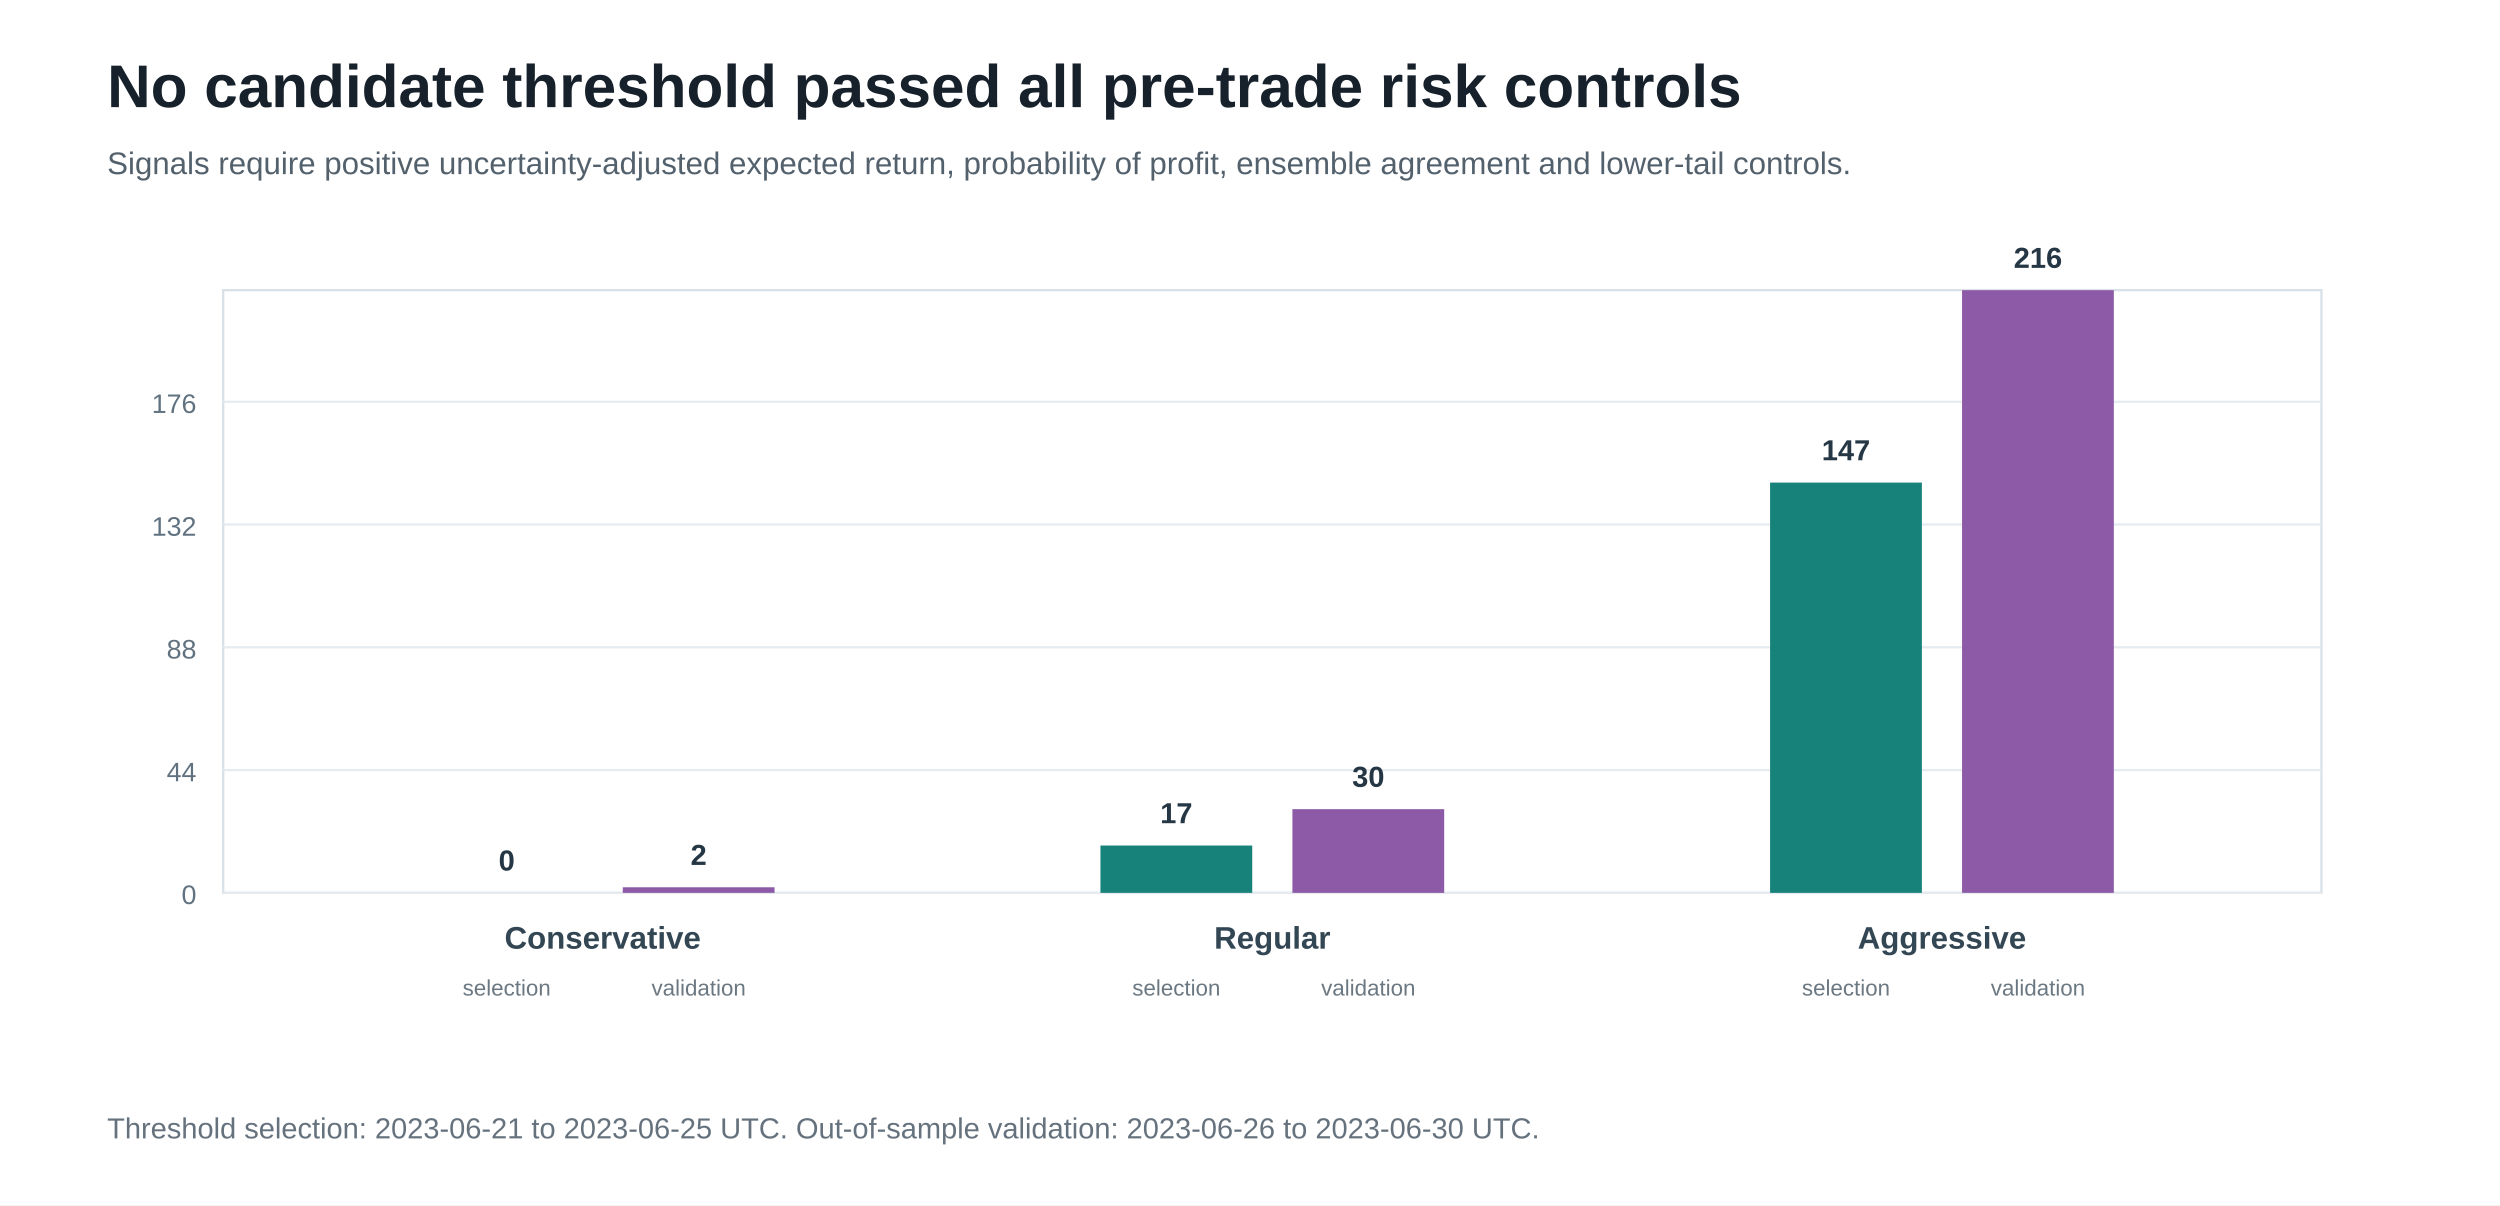
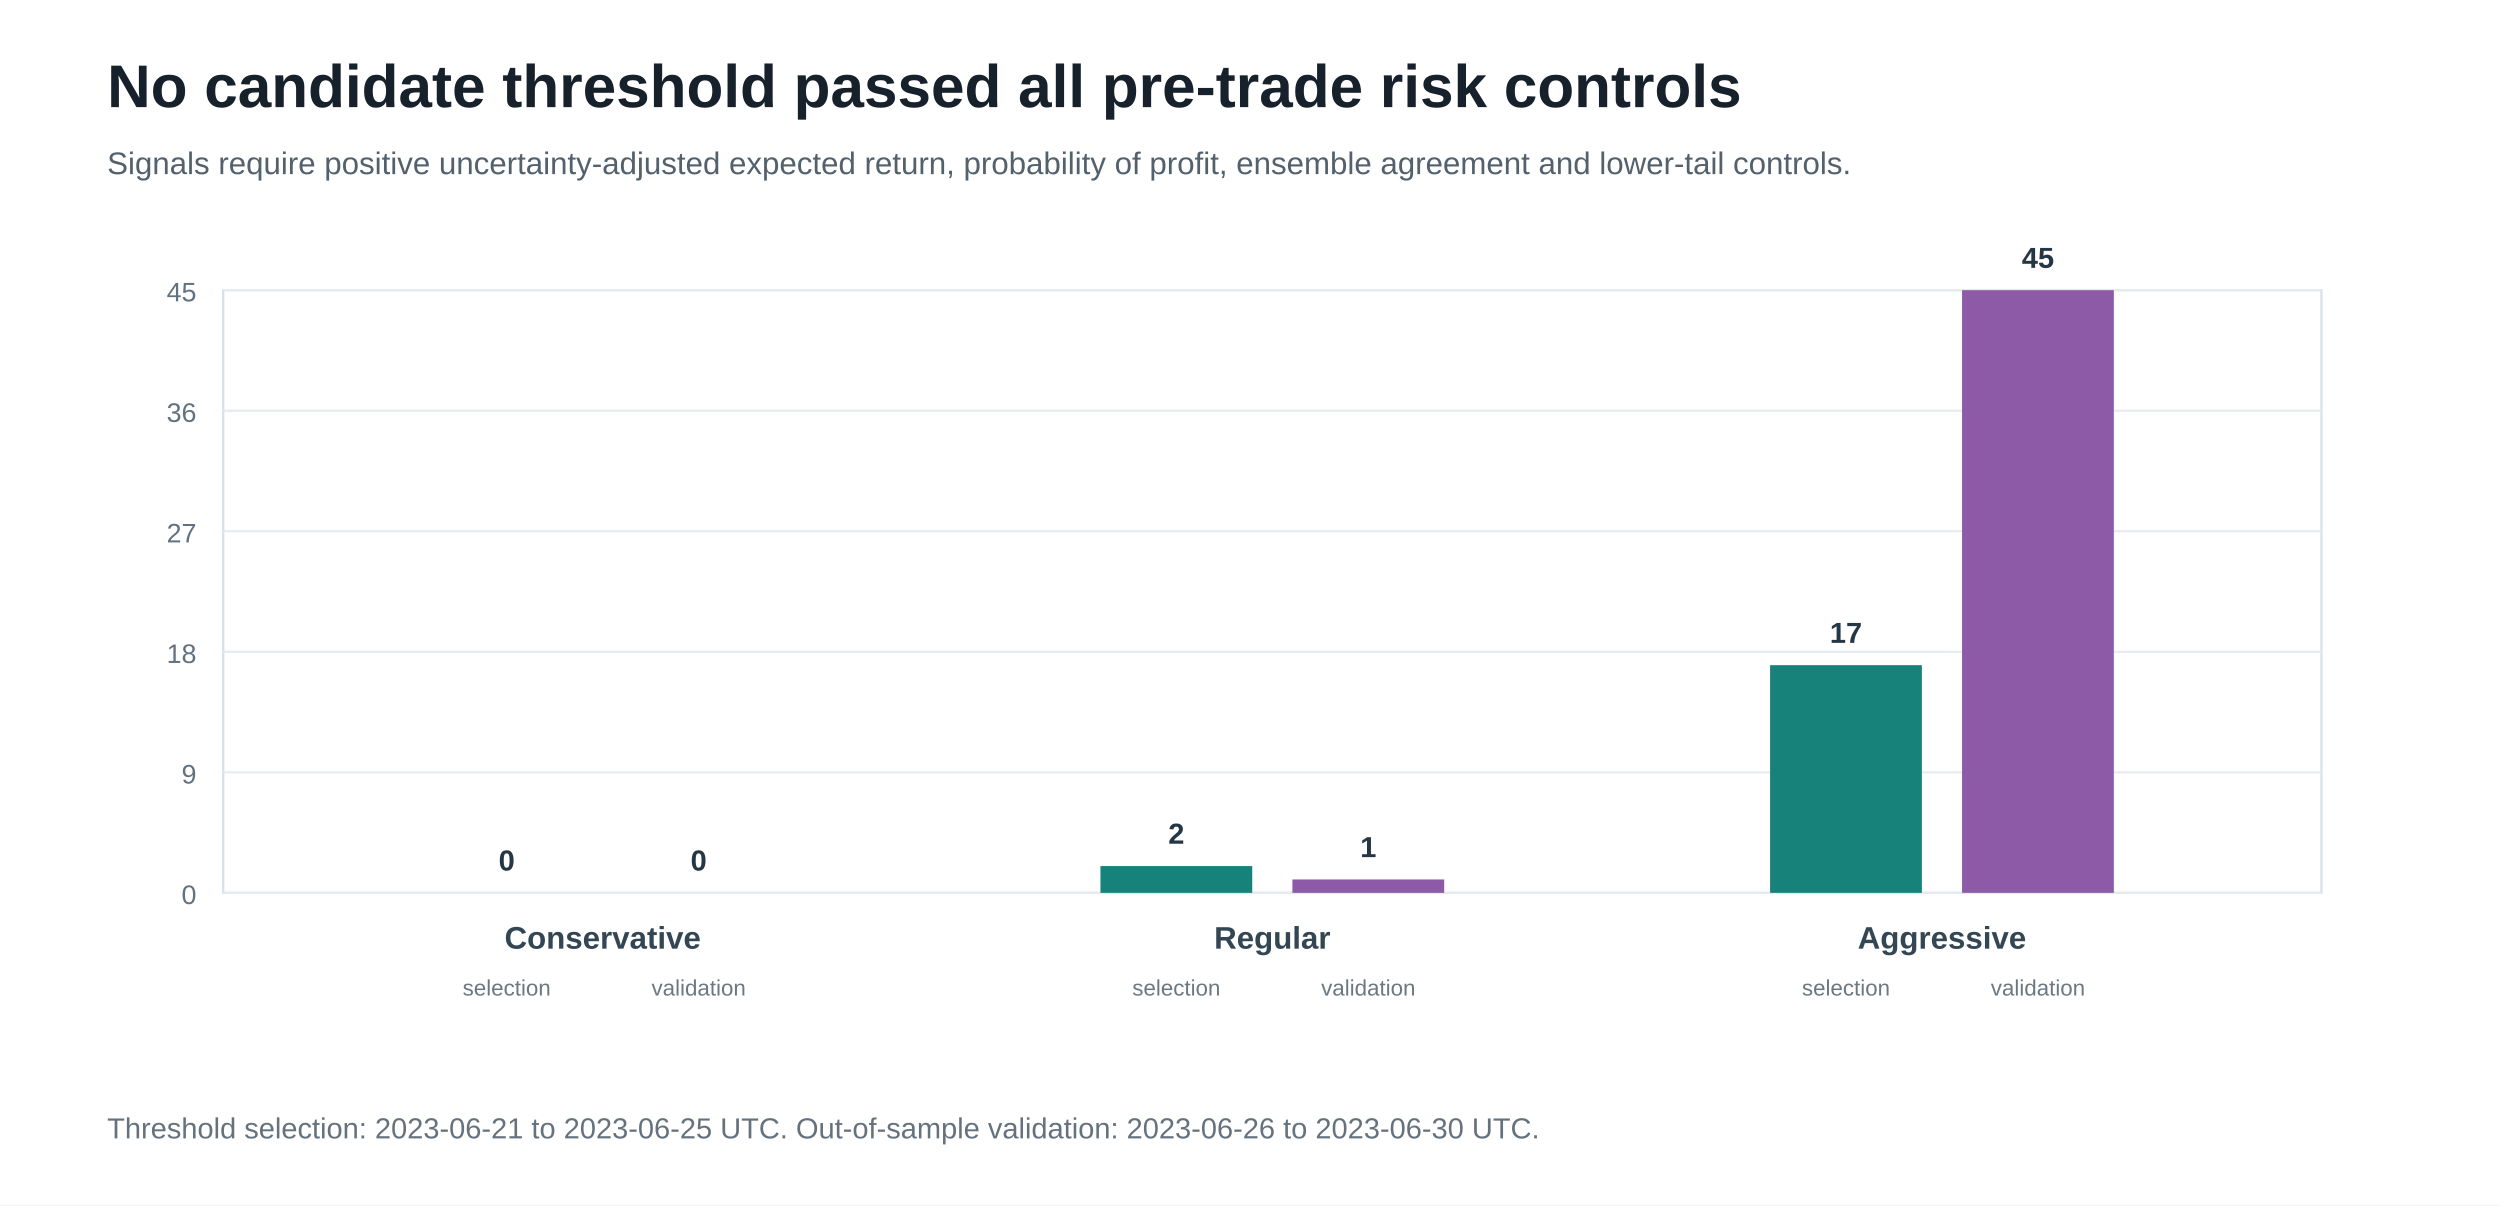
<svg xmlns="http://www.w3.org/2000/svg" width="1120" height="540" viewBox="0 0 1120 540" role="img" aria-labelledby="title desc">
  <rect width="100%" height="100%" fill="#ffffff" />
  <text x="48" y="48" font-family="Segoe UI, Arial, sans-serif" font-size="27" font-weight="700" fill="#17212b">No candidate threshold passed all pre-trade risk controls</text>
  <text x="48" y="78" font-family="Segoe UI, Arial, sans-serif" font-size="14" fill="#53616d">Signals require positive uncertainty-adjusted expected return, probability of profit, ensemble agreement and lower-tail controls.</text>
  <rect x="100" y="130" width="940" height="270" fill="#ffffff" stroke="#d8e0e7" />
  <line x1="100" y1="400.0" x2="1040" y2="400.0" stroke="#e6ebef" />
  <text x="88" y="405.0" text-anchor="end" font-family="Segoe UI, Arial, sans-serif" font-size="12" fill="#60717f">0</text>
-   <line x1="100" y1="345.0" x2="1040" y2="345.0" stroke="#e6ebef" />
-   <text x="88" y="350.0" text-anchor="end" font-family="Segoe UI, Arial, sans-serif" font-size="12" fill="#60717f">44</text>
-   <line x1="100" y1="290.0" x2="1040" y2="290.0" stroke="#e6ebef" />
-   <text x="88" y="295.0" text-anchor="end" font-family="Segoe UI, Arial, sans-serif" font-size="12" fill="#60717f">88</text>
-   <line x1="100" y1="235.0" x2="1040" y2="235.0" stroke="#e6ebef" />
-   <text x="88" y="240.0" text-anchor="end" font-family="Segoe UI, Arial, sans-serif" font-size="12" fill="#60717f">132</text>
-   <line x1="100" y1="180.0" x2="1040" y2="180.0" stroke="#e6ebef" />
-   <text x="88" y="185.0" text-anchor="end" font-family="Segoe UI, Arial, sans-serif" font-size="12" fill="#60717f">176</text>
+   <line x1="100" y1="346.0" x2="1040" y2="346.0" stroke="#e6ebef" />
+   <text x="88" y="351.0" text-anchor="end" font-family="Segoe UI, Arial, sans-serif" font-size="12" fill="#60717f">9</text>
+   <line x1="100" y1="292.0" x2="1040" y2="292.0" stroke="#e6ebef" />
+   <text x="88" y="297.0" text-anchor="end" font-family="Segoe UI, Arial, sans-serif" font-size="12" fill="#60717f">18</text>
+   <line x1="100" y1="238.0" x2="1040" y2="238.0" stroke="#e6ebef" />
+   <text x="88" y="243.0" text-anchor="end" font-family="Segoe UI, Arial, sans-serif" font-size="12" fill="#60717f">27</text>
+   <line x1="100" y1="184.0" x2="1040" y2="184.0" stroke="#e6ebef" />
+   <text x="88" y="189.0" text-anchor="end" font-family="Segoe UI, Arial, sans-serif" font-size="12" fill="#60717f">36</text>
+   <line x1="100" y1="130.0" x2="1040" y2="130.0" stroke="#e6ebef" />
+   <text x="88" y="135.0" text-anchor="end" font-family="Segoe UI, Arial, sans-serif" font-size="12" fill="#60717f">45</text>
  <rect x="193.0" y="400.0" width="68" height="0.0" fill="#16827a" />
  <text x="227.0" y="390.0" text-anchor="middle" font-family="Segoe UI, Arial, sans-serif" font-size="13" font-weight="700" fill="#253744">0</text>
  <text x="227.0" y="446" text-anchor="middle" font-family="Segoe UI, Arial, sans-serif" font-size="10" fill="#6b7882">selection</text>
-   <rect x="279.0" y="397.5" width="68" height="2.5" fill="#8d5aa7" />
-   <text x="313.0" y="387.5" text-anchor="middle" font-family="Segoe UI, Arial, sans-serif" font-size="13" font-weight="700" fill="#253744">2</text>
+   <rect x="279.0" y="400.0" width="68" height="0.0" fill="#8d5aa7" />
+   <text x="313.0" y="390.0" text-anchor="middle" font-family="Segoe UI, Arial, sans-serif" font-size="13" font-weight="700" fill="#253744">0</text>
  <text x="313.0" y="446" text-anchor="middle" font-family="Segoe UI, Arial, sans-serif" font-size="10" fill="#6b7882">validation</text>
  <text x="270.0" y="425" text-anchor="middle" font-family="Segoe UI, Arial, sans-serif" font-size="14" font-weight="700" fill="#334653">Conservative</text>
-   <rect x="493.0" y="378.8" width="68" height="21.2" fill="#16827a" />
-   <text x="527.0" y="368.8" text-anchor="middle" font-family="Segoe UI, Arial, sans-serif" font-size="13" font-weight="700" fill="#253744">17</text>
+   <rect x="493.0" y="388.0" width="68" height="12.0" fill="#16827a" />
+   <text x="527.0" y="378.0" text-anchor="middle" font-family="Segoe UI, Arial, sans-serif" font-size="13" font-weight="700" fill="#253744">2</text>
  <text x="527.0" y="446" text-anchor="middle" font-family="Segoe UI, Arial, sans-serif" font-size="10" fill="#6b7882">selection</text>
-   <rect x="579.0" y="362.5" width="68" height="37.5" fill="#8d5aa7" />
-   <text x="613.0" y="352.5" text-anchor="middle" font-family="Segoe UI, Arial, sans-serif" font-size="13" font-weight="700" fill="#253744">30</text>
+   <rect x="579.0" y="394.0" width="68" height="6.0" fill="#8d5aa7" />
+   <text x="613.0" y="384.0" text-anchor="middle" font-family="Segoe UI, Arial, sans-serif" font-size="13" font-weight="700" fill="#253744">1</text>
  <text x="613.0" y="446" text-anchor="middle" font-family="Segoe UI, Arial, sans-serif" font-size="10" fill="#6b7882">validation</text>
  <text x="570.0" y="425" text-anchor="middle" font-family="Segoe UI, Arial, sans-serif" font-size="14" font-weight="700" fill="#334653">Regular</text>
-   <rect x="793.0" y="216.2" width="68" height="183.8" fill="#16827a" />
-   <text x="827.0" y="206.2" text-anchor="middle" font-family="Segoe UI, Arial, sans-serif" font-size="13" font-weight="700" fill="#253744">147</text>
+   <rect x="793.0" y="298.0" width="68" height="102.0" fill="#16827a" />
+   <text x="827.0" y="288.0" text-anchor="middle" font-family="Segoe UI, Arial, sans-serif" font-size="13" font-weight="700" fill="#253744">17</text>
  <text x="827.0" y="446" text-anchor="middle" font-family="Segoe UI, Arial, sans-serif" font-size="10" fill="#6b7882">selection</text>
  <rect x="879.0" y="130.0" width="68" height="270.0" fill="#8d5aa7" />
-   <text x="913.0" y="120.0" text-anchor="middle" font-family="Segoe UI, Arial, sans-serif" font-size="13" font-weight="700" fill="#253744">216</text>
+   <text x="913.0" y="120.0" text-anchor="middle" font-family="Segoe UI, Arial, sans-serif" font-size="13" font-weight="700" fill="#253744">45</text>
  <text x="913.0" y="446" text-anchor="middle" font-family="Segoe UI, Arial, sans-serif" font-size="10" fill="#6b7882">validation</text>
  <text x="870.0" y="425" text-anchor="middle" font-family="Segoe UI, Arial, sans-serif" font-size="14" font-weight="700" fill="#334653">Aggressive</text>
  <text x="48" y="510" font-family="Segoe UI, Arial, sans-serif" font-size="13" fill="#65727d">Threshold selection: 2023-06-21 to 2023-06-25 UTC. Out-of-sample validation: 2023-06-26 to 2023-06-30 UTC.</text>
</svg>
